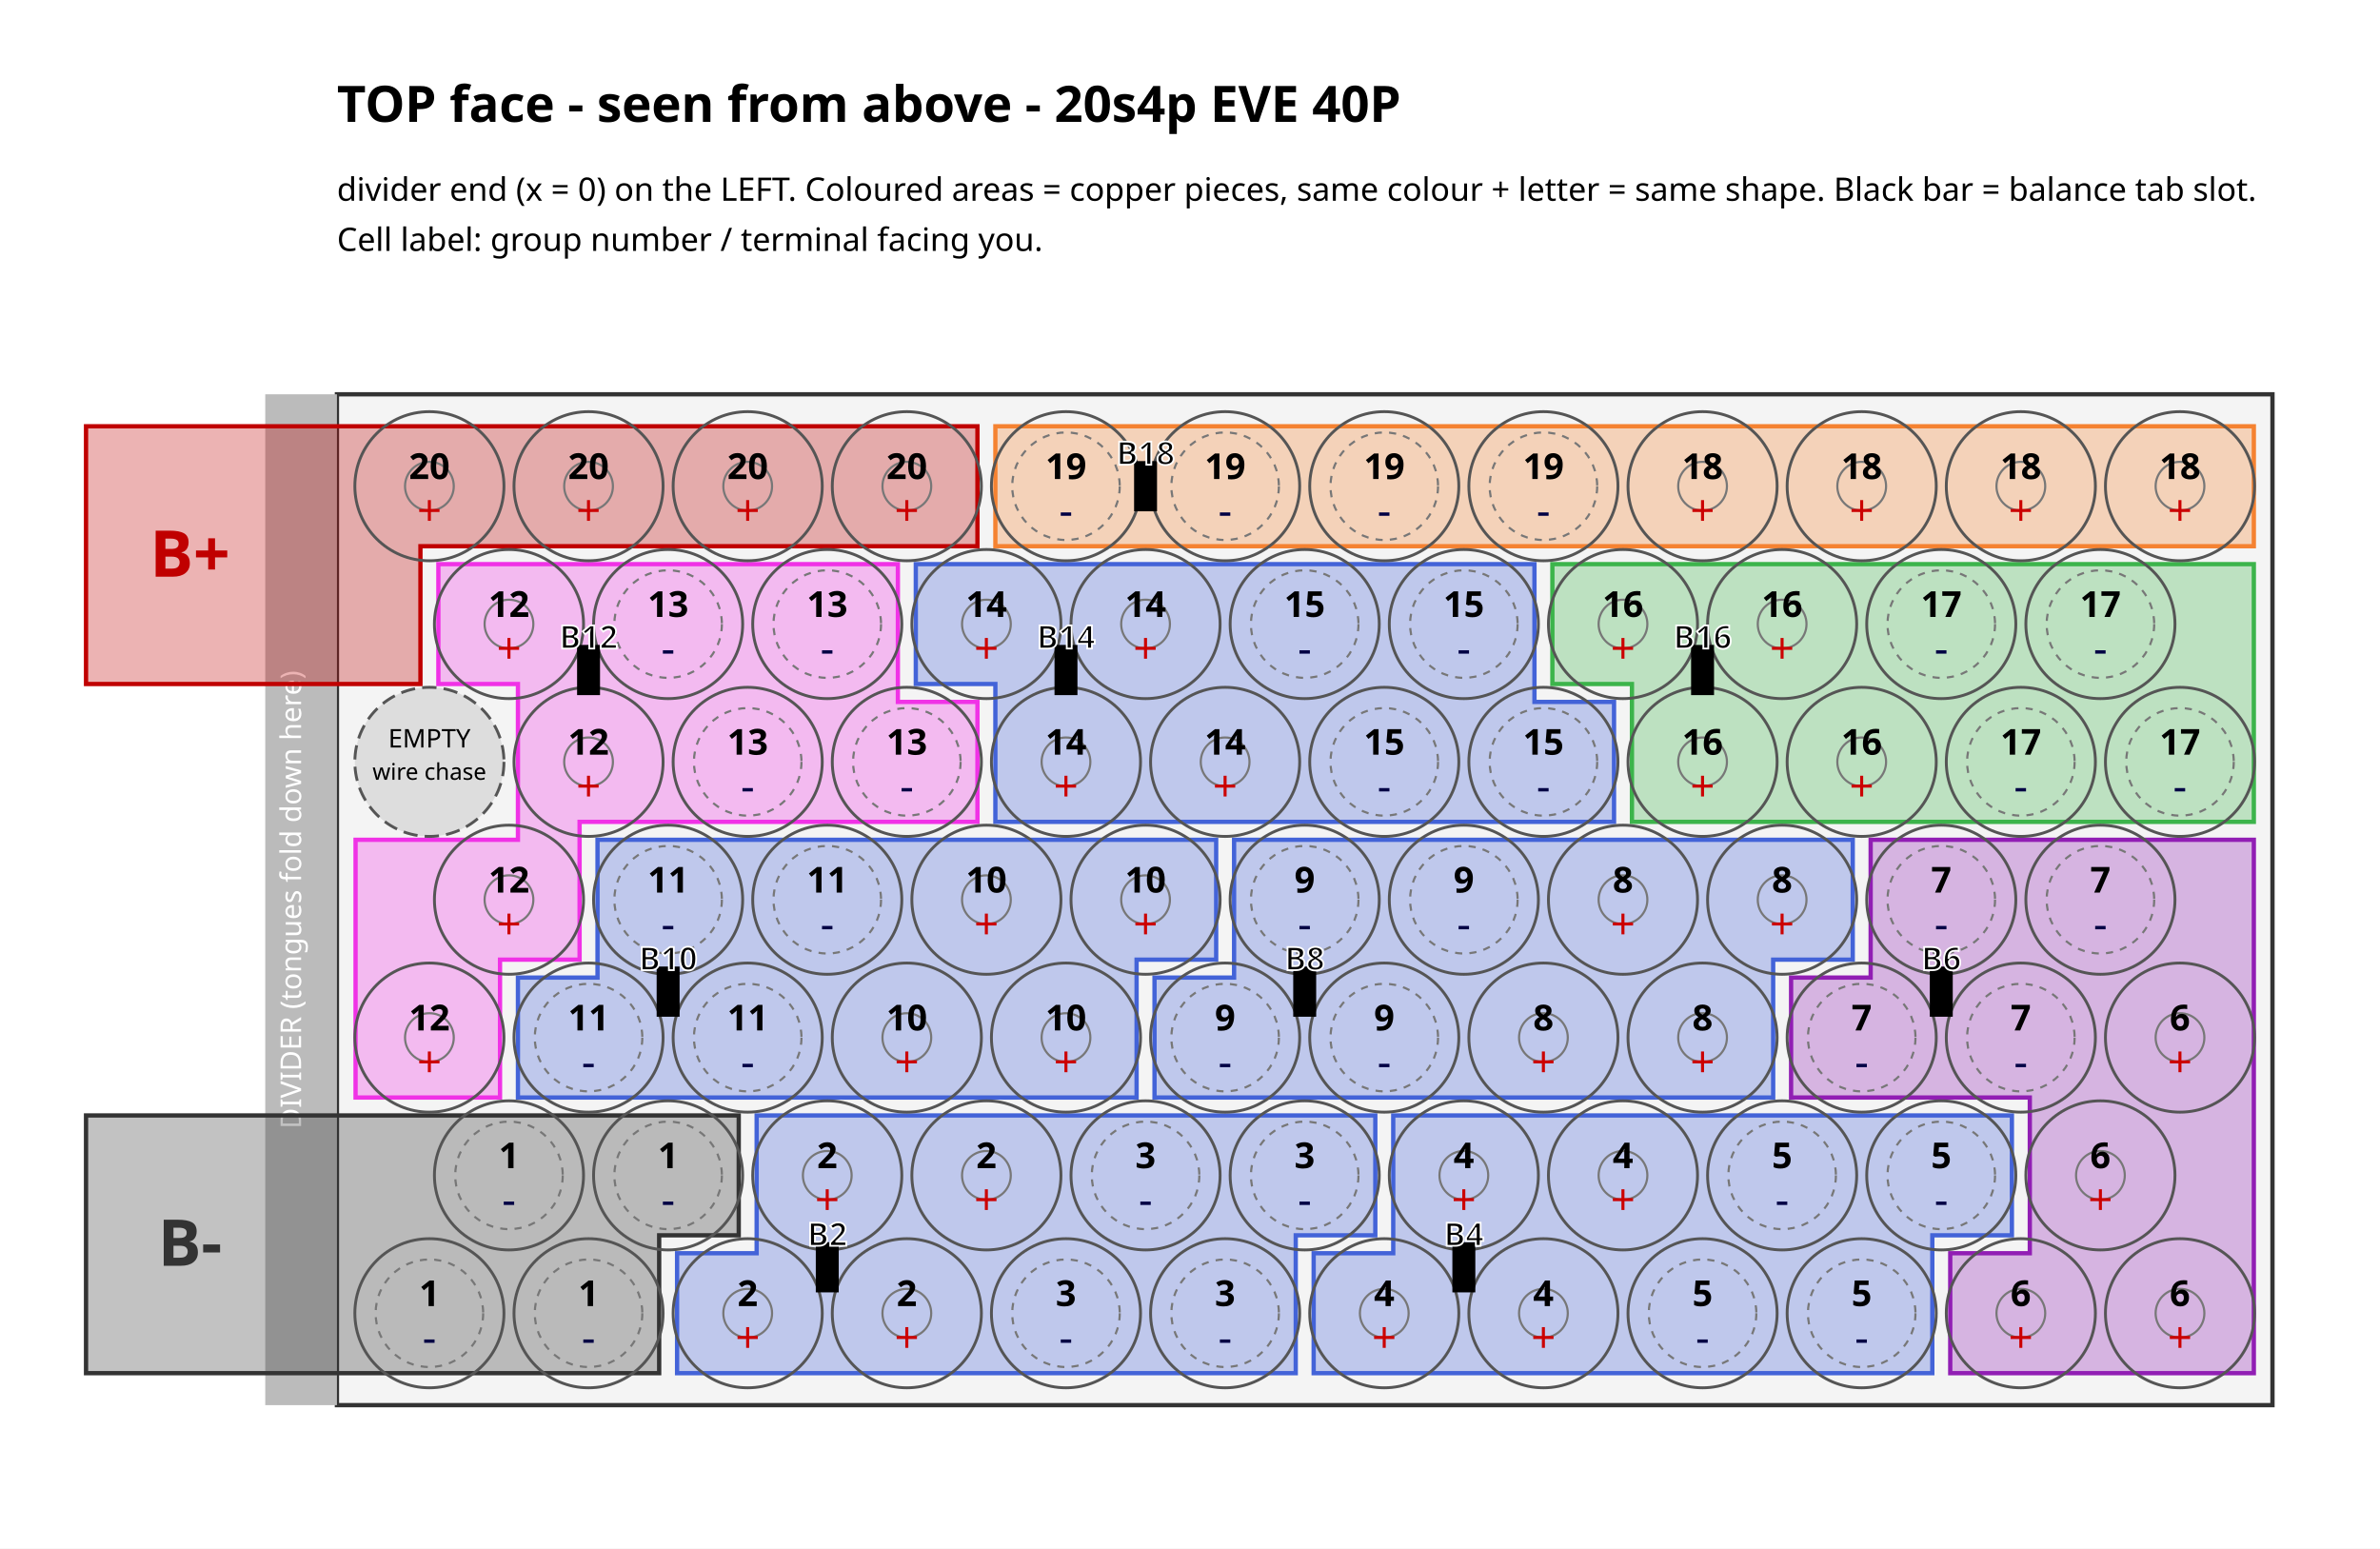
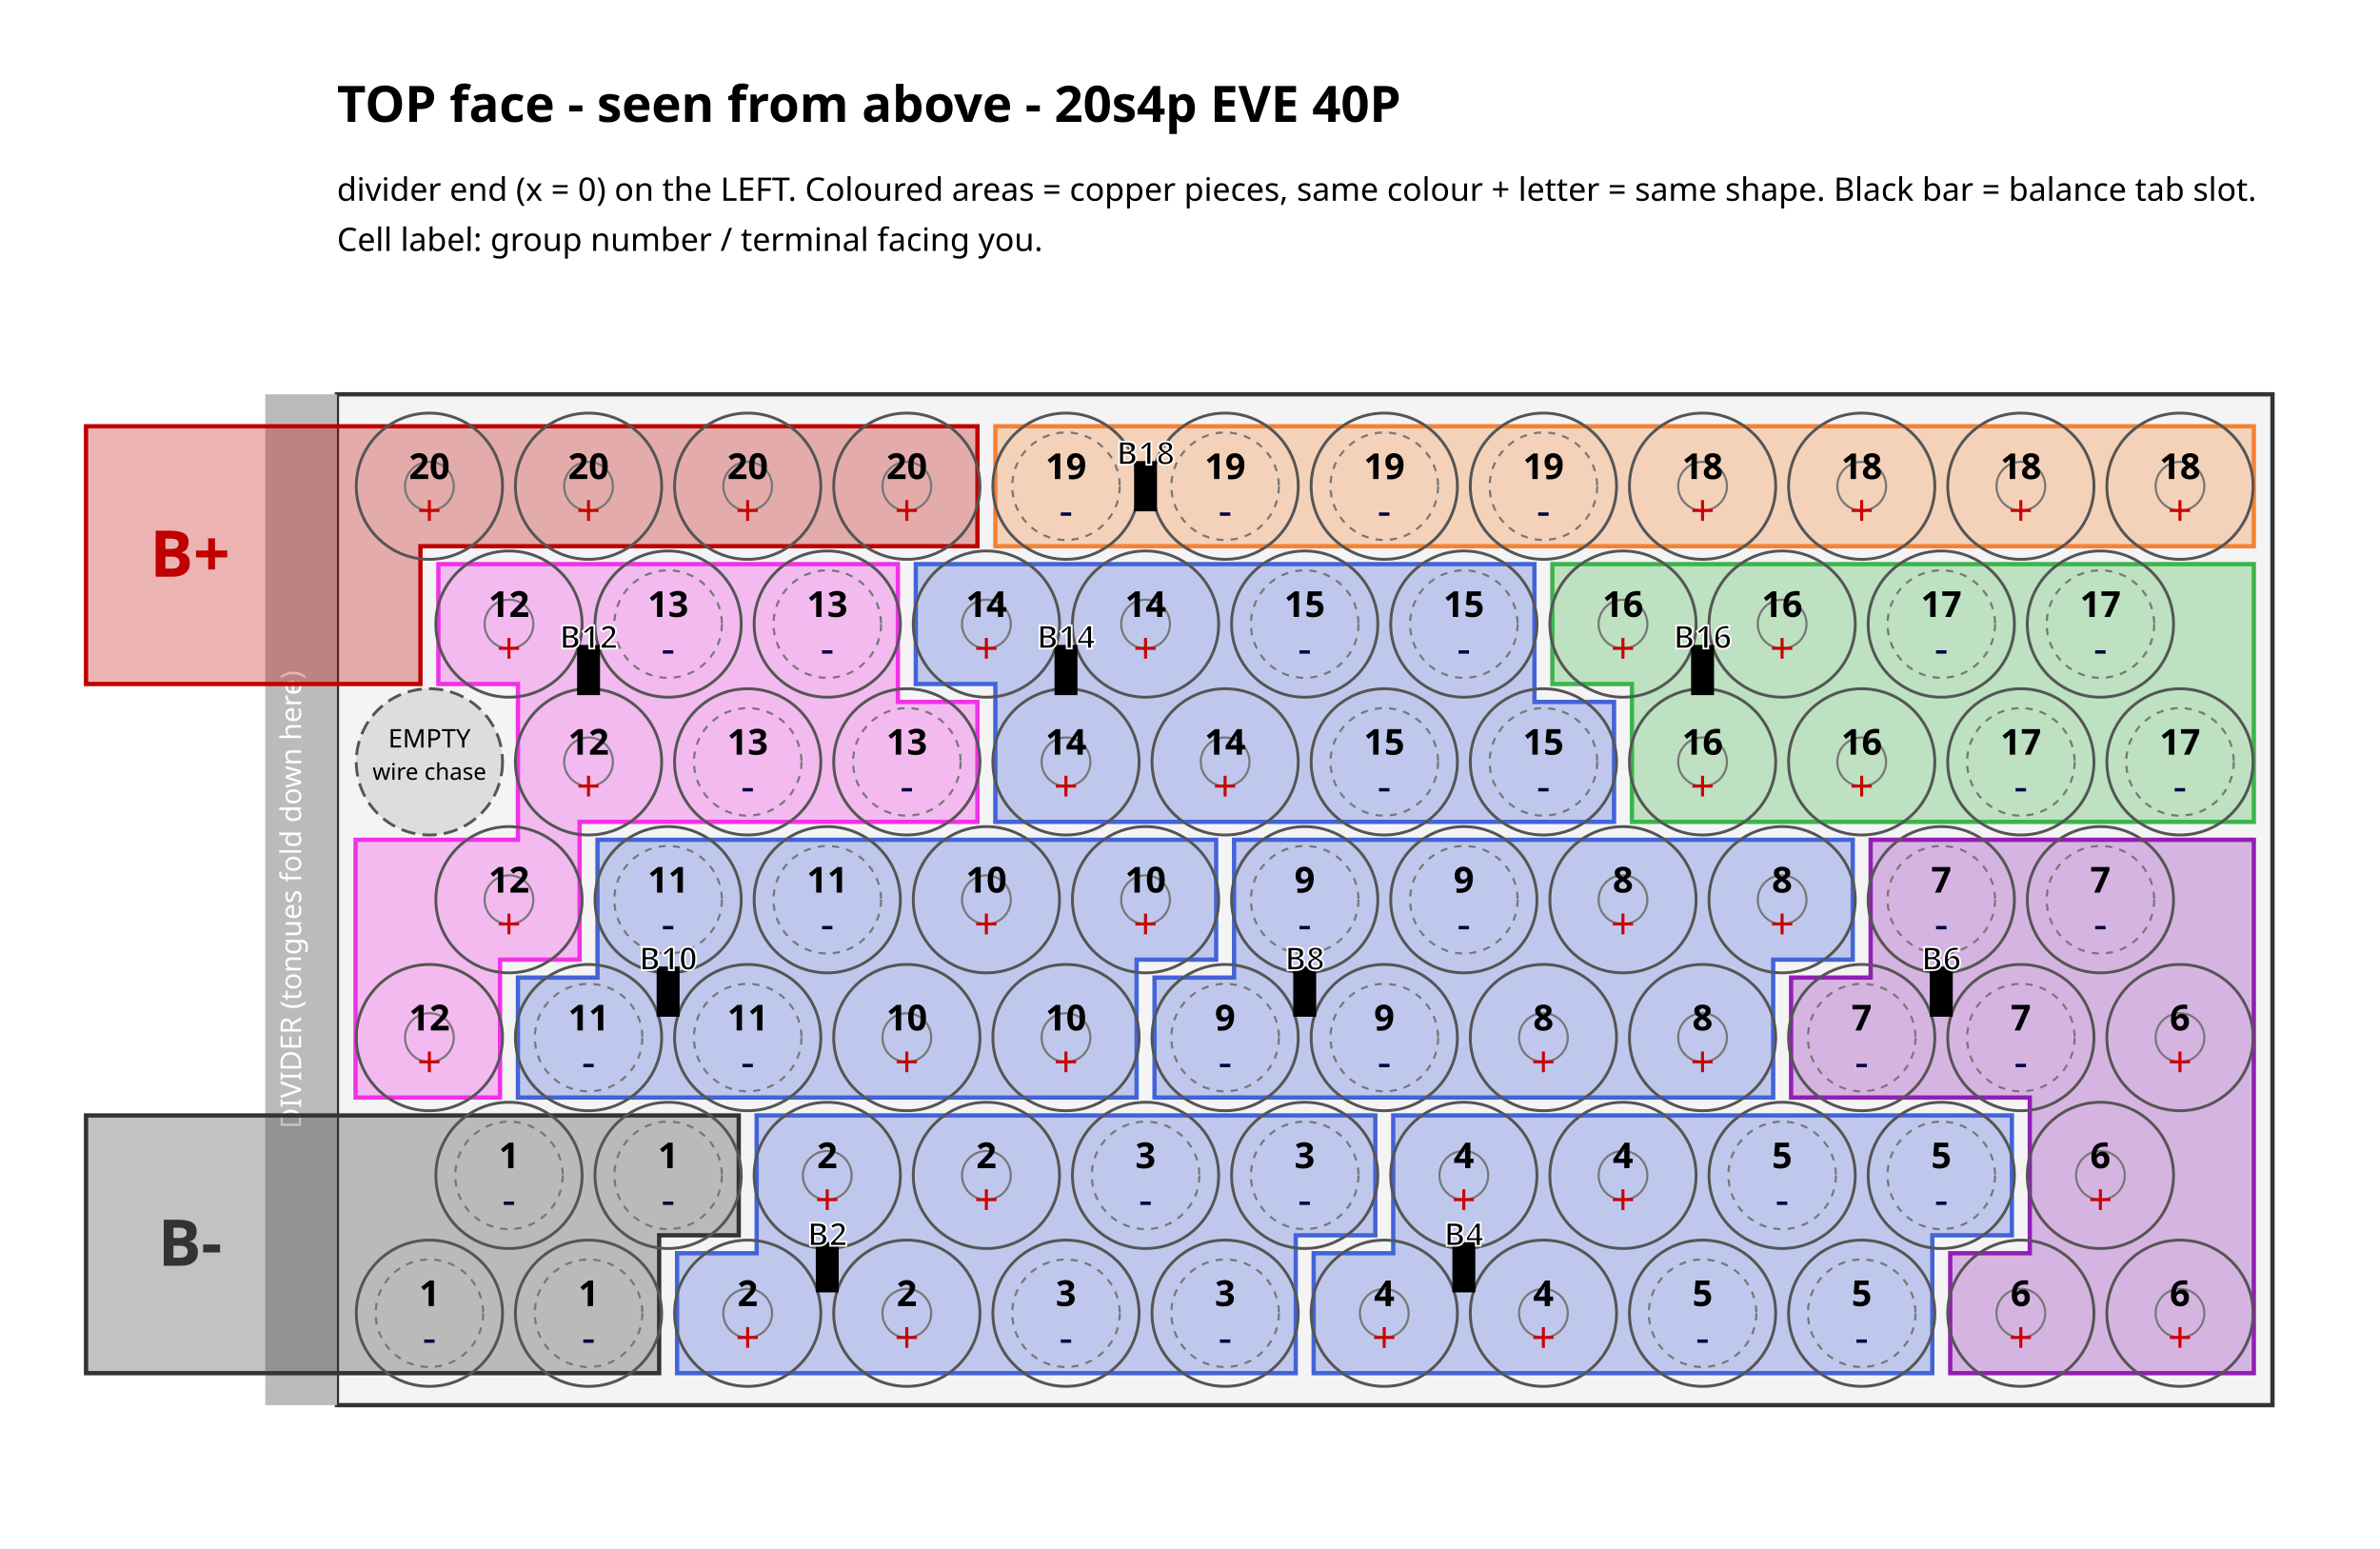
<svg xmlns="http://www.w3.org/2000/svg" width="1328.0" height="864.0" viewBox="-47.0 -55 332.0 216.0" font-family="sans-serif">
  <rect x="-47.0" y="-55" width="332.0" height="216.0" fill="white" />
  <text x="0" y="-38" font-size="7" font-weight="bold">TOP face - seen from above - 20s4p EVE 40P</text>
  <text x="0" y="-27" font-size="4.5">divider end (x = 0) on the LEFT. Coloured areas = copper pieces, same colour + letter = same shape. Black bar = balance tab slot.</text>
  <text x="0" y="-20" font-size="4.5">Cell label: group number / terminal facing you.</text>
  <rect x="0" y="0" width="270.0" height="141.0" fill="#f4f4f4" stroke="#333" stroke-width="0.6" />
  <rect x="-10" y="0" width="10" height="141.0" fill="#bbb" />
  <text x="-5" y="70.5" font-size="4" fill="white" text-anchor="middle" transform="rotate(-90 -5 70.5)">DIVIDER (tongues fold down here)</text>
  <path d="M3.10,136.54 L-35.00,136.54 L-35.00,100.59 L2.60,100.59 L3.10,100.59 L56.05,100.59 L56.05,117.31 L44.95,117.31 L44.95,136.54 L3.10,136.54 L3.10,136.54 Z" fill="#333333" fill-opacity="0.30" stroke="#333333" stroke-width="0.6" fill-rule="evenodd" />
  <path d="M58.55,119.81 L58.55,100.59 L144.85,100.59 L144.85,117.31 L133.75,117.31 L133.75,136.54 L47.45,136.54 L47.45,119.81 L58.55,119.81 Z" fill="#4363d8" fill-opacity="0.30" stroke="#4363d8" stroke-width="0.6" fill-rule="evenodd" />
  <path d="M147.35,119.81 L147.35,100.59 L233.65,100.59 L233.65,117.31 L222.55,117.31 L222.55,136.54 L136.25,136.54 L136.25,119.81 L147.35,119.81 Z" fill="#4363d8" fill-opacity="0.30" stroke="#4363d8" stroke-width="0.6" fill-rule="evenodd" />
  <path d="M236.15,119.81 L236.15,98.09 L202.85,98.09 L202.85,81.36 L213.95,81.36 L213.95,62.14 L267.40,62.14 L267.40,136.54 L225.05,136.54 L225.05,119.81 L236.15,119.81 Z" fill="#911eb4" fill-opacity="0.30" stroke="#911eb4" stroke-width="0.6" fill-rule="evenodd" />
  <path d="M125.15,81.36 L125.15,62.14 L211.45,62.14 L211.45,78.86 L200.35,78.86 L200.35,98.09 L114.05,98.09 L114.05,81.36 L125.15,81.36 Z" fill="#4363d8" fill-opacity="0.30" stroke="#4363d8" stroke-width="0.6" fill-rule="evenodd" />
  <path d="M36.35,81.36 L36.35,62.14 L122.65,62.14 L122.65,78.86 L111.55,78.86 L111.55,98.09 L25.25,98.09 L25.25,81.36 L36.35,81.36 Z" fill="#4363d8" fill-opacity="0.30" stroke="#4363d8" stroke-width="0.6" fill-rule="evenodd" />
  <path d="M2.60,62.14 L25.25,62.14 L25.25,40.41 L14.15,40.41 L14.15,23.69 L78.25,23.69 L78.25,42.91 L89.35,42.91 L89.35,59.64 L33.85,59.64 L33.85,78.86 L22.75,78.86 L22.75,98.09 L2.60,98.09 L2.60,62.14 Z" fill="#f032e6" fill-opacity="0.30" stroke="#f032e6" stroke-width="0.6" fill-rule="evenodd" />
  <path d="M178.15,42.91 L178.15,59.64 L91.85,59.64 L91.85,40.41 L80.75,40.41 L80.75,23.69 L167.05,23.69 L167.05,42.91 L178.15,42.91 Z" fill="#4363d8" fill-opacity="0.30" stroke="#4363d8" stroke-width="0.6" fill-rule="evenodd" />
  <path d="M267.40,59.64 L180.65,59.64 L180.65,40.41 L169.55,40.41 L169.55,23.69 L267.40,23.69 L267.40,59.64 Z" fill="#3cb44b" fill-opacity="0.30" stroke="#3cb44b" stroke-width="0.6" fill-rule="evenodd" />
  <path d="M267.40,4.46 L267.40,21.19 L91.85,21.19 L91.85,4.46 L267.40,4.46 Z" fill="#f58231" fill-opacity="0.30" stroke="#f58231" stroke-width="0.6" fill-rule="evenodd" />
  <path d="M3.10,4.46 L89.35,4.46 L89.35,21.19 L11.65,21.19 L11.65,40.41 L2.60,40.41 L2.60,40.41 L-35.00,40.41 L-35.00,4.46 L2.60,4.46 L3.10,4.46 Z" fill="#c00000" fill-opacity="0.30" stroke="#c00000" stroke-width="0.6" fill-rule="evenodd" />
-   <circle cx="12.90" cy="128.18" r="10.40" fill="none" stroke="#555" stroke-width="0.4" />
+   <circle cx="12.90" cy="128.18" r="10.20" fill="none" stroke="#555" stroke-width="0.4" />
  <circle cx="12.90" cy="128.18" r="7.5" fill="none" stroke="#777" stroke-width="0.3" stroke-dasharray="1,1" />
  <text x="12.90" y="127.18" font-size="5" text-anchor="middle" font-weight="bold">1</text>
  <text x="12.90" y="133.68" font-size="6" text-anchor="middle" fill="#004">-</text>
-   <circle cx="35.10" cy="128.18" r="10.40" fill="none" stroke="#555" stroke-width="0.4" />
+   <circle cx="35.10" cy="128.18" r="10.20" fill="none" stroke="#555" stroke-width="0.4" />
  <circle cx="35.10" cy="128.18" r="7.5" fill="none" stroke="#777" stroke-width="0.3" stroke-dasharray="1,1" />
  <text x="35.10" y="127.18" font-size="5" text-anchor="middle" font-weight="bold">1</text>
  <text x="35.10" y="133.68" font-size="6" text-anchor="middle" fill="#004">-</text>
-   <circle cx="57.30" cy="128.18" r="10.40" fill="none" stroke="#555" stroke-width="0.4" />
+   <circle cx="57.30" cy="128.18" r="10.20" fill="none" stroke="#555" stroke-width="0.4" />
  <circle cx="57.30" cy="128.18" r="3.4" fill="none" stroke="#777" stroke-width="0.3" stroke-dasharray="" />
  <text x="57.30" y="127.18" font-size="5" text-anchor="middle" font-weight="bold">2</text>
  <text x="57.30" y="133.68" font-size="6" text-anchor="middle" fill="#c00">+</text>
-   <circle cx="79.50" cy="128.18" r="10.40" fill="none" stroke="#555" stroke-width="0.4" />
+   <circle cx="79.50" cy="128.18" r="10.20" fill="none" stroke="#555" stroke-width="0.4" />
  <circle cx="79.50" cy="128.18" r="3.4" fill="none" stroke="#777" stroke-width="0.3" stroke-dasharray="" />
  <text x="79.50" y="127.18" font-size="5" text-anchor="middle" font-weight="bold">2</text>
  <text x="79.50" y="133.68" font-size="6" text-anchor="middle" fill="#c00">+</text>
-   <circle cx="101.70" cy="128.18" r="10.40" fill="none" stroke="#555" stroke-width="0.4" />
+   <circle cx="101.70" cy="128.18" r="10.20" fill="none" stroke="#555" stroke-width="0.4" />
  <circle cx="101.70" cy="128.18" r="7.5" fill="none" stroke="#777" stroke-width="0.3" stroke-dasharray="1,1" />
  <text x="101.70" y="127.18" font-size="5" text-anchor="middle" font-weight="bold">3</text>
  <text x="101.70" y="133.68" font-size="6" text-anchor="middle" fill="#004">-</text>
-   <circle cx="123.90" cy="128.18" r="10.40" fill="none" stroke="#555" stroke-width="0.4" />
+   <circle cx="123.90" cy="128.18" r="10.20" fill="none" stroke="#555" stroke-width="0.4" />
  <circle cx="123.90" cy="128.18" r="7.5" fill="none" stroke="#777" stroke-width="0.3" stroke-dasharray="1,1" />
  <text x="123.90" y="127.18" font-size="5" text-anchor="middle" font-weight="bold">3</text>
  <text x="123.90" y="133.68" font-size="6" text-anchor="middle" fill="#004">-</text>
-   <circle cx="146.10" cy="128.18" r="10.40" fill="none" stroke="#555" stroke-width="0.4" />
+   <circle cx="146.10" cy="128.18" r="10.20" fill="none" stroke="#555" stroke-width="0.4" />
  <circle cx="146.10" cy="128.18" r="3.4" fill="none" stroke="#777" stroke-width="0.3" stroke-dasharray="" />
  <text x="146.10" y="127.18" font-size="5" text-anchor="middle" font-weight="bold">4</text>
  <text x="146.10" y="133.68" font-size="6" text-anchor="middle" fill="#c00">+</text>
-   <circle cx="168.30" cy="128.18" r="10.40" fill="none" stroke="#555" stroke-width="0.4" />
+   <circle cx="168.30" cy="128.18" r="10.20" fill="none" stroke="#555" stroke-width="0.4" />
  <circle cx="168.30" cy="128.18" r="3.4" fill="none" stroke="#777" stroke-width="0.3" stroke-dasharray="" />
  <text x="168.30" y="127.18" font-size="5" text-anchor="middle" font-weight="bold">4</text>
  <text x="168.30" y="133.68" font-size="6" text-anchor="middle" fill="#c00">+</text>
-   <circle cx="190.50" cy="128.18" r="10.40" fill="none" stroke="#555" stroke-width="0.4" />
+   <circle cx="190.50" cy="128.18" r="10.20" fill="none" stroke="#555" stroke-width="0.4" />
  <circle cx="190.50" cy="128.18" r="7.5" fill="none" stroke="#777" stroke-width="0.3" stroke-dasharray="1,1" />
  <text x="190.50" y="127.18" font-size="5" text-anchor="middle" font-weight="bold">5</text>
  <text x="190.50" y="133.68" font-size="6" text-anchor="middle" fill="#004">-</text>
-   <circle cx="212.70" cy="128.18" r="10.40" fill="none" stroke="#555" stroke-width="0.4" />
+   <circle cx="212.70" cy="128.18" r="10.20" fill="none" stroke="#555" stroke-width="0.4" />
  <circle cx="212.70" cy="128.18" r="7.5" fill="none" stroke="#777" stroke-width="0.3" stroke-dasharray="1,1" />
  <text x="212.70" y="127.18" font-size="5" text-anchor="middle" font-weight="bold">5</text>
  <text x="212.70" y="133.68" font-size="6" text-anchor="middle" fill="#004">-</text>
-   <circle cx="234.90" cy="128.18" r="10.40" fill="none" stroke="#555" stroke-width="0.4" />
+   <circle cx="234.90" cy="128.18" r="10.20" fill="none" stroke="#555" stroke-width="0.4" />
  <circle cx="234.90" cy="128.18" r="3.4" fill="none" stroke="#777" stroke-width="0.3" stroke-dasharray="" />
  <text x="234.90" y="127.18" font-size="5" text-anchor="middle" font-weight="bold">6</text>
  <text x="234.90" y="133.68" font-size="6" text-anchor="middle" fill="#c00">+</text>
-   <circle cx="257.10" cy="128.18" r="10.40" fill="none" stroke="#555" stroke-width="0.4" />
+   <circle cx="257.10" cy="128.18" r="10.20" fill="none" stroke="#555" stroke-width="0.4" />
  <circle cx="257.10" cy="128.18" r="3.4" fill="none" stroke="#777" stroke-width="0.3" stroke-dasharray="" />
  <text x="257.10" y="127.18" font-size="5" text-anchor="middle" font-weight="bold">6</text>
  <text x="257.10" y="133.68" font-size="6" text-anchor="middle" fill="#c00">+</text>
-   <circle cx="24.00" cy="108.95" r="10.40" fill="none" stroke="#555" stroke-width="0.4" />
+   <circle cx="24.00" cy="108.95" r="10.20" fill="none" stroke="#555" stroke-width="0.4" />
  <circle cx="24.00" cy="108.95" r="7.5" fill="none" stroke="#777" stroke-width="0.3" stroke-dasharray="1,1" />
  <text x="24.00" y="107.95" font-size="5" text-anchor="middle" font-weight="bold">1</text>
  <text x="24.00" y="114.45" font-size="6" text-anchor="middle" fill="#004">-</text>
-   <circle cx="46.20" cy="108.95" r="10.40" fill="none" stroke="#555" stroke-width="0.4" />
+   <circle cx="46.20" cy="108.95" r="10.20" fill="none" stroke="#555" stroke-width="0.4" />
  <circle cx="46.20" cy="108.95" r="7.5" fill="none" stroke="#777" stroke-width="0.3" stroke-dasharray="1,1" />
  <text x="46.20" y="107.95" font-size="5" text-anchor="middle" font-weight="bold">1</text>
  <text x="46.20" y="114.45" font-size="6" text-anchor="middle" fill="#004">-</text>
-   <circle cx="68.40" cy="108.95" r="10.40" fill="none" stroke="#555" stroke-width="0.4" />
+   <circle cx="68.40" cy="108.95" r="10.20" fill="none" stroke="#555" stroke-width="0.4" />
  <circle cx="68.40" cy="108.95" r="3.4" fill="none" stroke="#777" stroke-width="0.3" stroke-dasharray="" />
  <text x="68.40" y="107.95" font-size="5" text-anchor="middle" font-weight="bold">2</text>
  <text x="68.40" y="114.45" font-size="6" text-anchor="middle" fill="#c00">+</text>
-   <circle cx="90.60" cy="108.95" r="10.40" fill="none" stroke="#555" stroke-width="0.4" />
+   <circle cx="90.60" cy="108.95" r="10.20" fill="none" stroke="#555" stroke-width="0.4" />
  <circle cx="90.60" cy="108.95" r="3.4" fill="none" stroke="#777" stroke-width="0.3" stroke-dasharray="" />
  <text x="90.60" y="107.95" font-size="5" text-anchor="middle" font-weight="bold">2</text>
  <text x="90.60" y="114.45" font-size="6" text-anchor="middle" fill="#c00">+</text>
-   <circle cx="112.80" cy="108.95" r="10.40" fill="none" stroke="#555" stroke-width="0.4" />
+   <circle cx="112.80" cy="108.95" r="10.20" fill="none" stroke="#555" stroke-width="0.4" />
  <circle cx="112.80" cy="108.95" r="7.5" fill="none" stroke="#777" stroke-width="0.3" stroke-dasharray="1,1" />
  <text x="112.80" y="107.95" font-size="5" text-anchor="middle" font-weight="bold">3</text>
  <text x="112.80" y="114.45" font-size="6" text-anchor="middle" fill="#004">-</text>
-   <circle cx="135.00" cy="108.95" r="10.40" fill="none" stroke="#555" stroke-width="0.4" />
+   <circle cx="135.00" cy="108.95" r="10.20" fill="none" stroke="#555" stroke-width="0.4" />
  <circle cx="135.00" cy="108.95" r="7.5" fill="none" stroke="#777" stroke-width="0.3" stroke-dasharray="1,1" />
  <text x="135.00" y="107.95" font-size="5" text-anchor="middle" font-weight="bold">3</text>
  <text x="135.00" y="114.45" font-size="6" text-anchor="middle" fill="#004">-</text>
-   <circle cx="157.20" cy="108.95" r="10.40" fill="none" stroke="#555" stroke-width="0.4" />
+   <circle cx="157.20" cy="108.95" r="10.20" fill="none" stroke="#555" stroke-width="0.4" />
  <circle cx="157.20" cy="108.95" r="3.4" fill="none" stroke="#777" stroke-width="0.3" stroke-dasharray="" />
  <text x="157.20" y="107.95" font-size="5" text-anchor="middle" font-weight="bold">4</text>
  <text x="157.20" y="114.45" font-size="6" text-anchor="middle" fill="#c00">+</text>
-   <circle cx="179.40" cy="108.95" r="10.40" fill="none" stroke="#555" stroke-width="0.4" />
+   <circle cx="179.40" cy="108.95" r="10.20" fill="none" stroke="#555" stroke-width="0.4" />
  <circle cx="179.40" cy="108.95" r="3.4" fill="none" stroke="#777" stroke-width="0.3" stroke-dasharray="" />
  <text x="179.40" y="107.95" font-size="5" text-anchor="middle" font-weight="bold">4</text>
  <text x="179.40" y="114.45" font-size="6" text-anchor="middle" fill="#c00">+</text>
-   <circle cx="201.60" cy="108.95" r="10.40" fill="none" stroke="#555" stroke-width="0.4" />
+   <circle cx="201.60" cy="108.95" r="10.20" fill="none" stroke="#555" stroke-width="0.4" />
  <circle cx="201.60" cy="108.95" r="7.5" fill="none" stroke="#777" stroke-width="0.3" stroke-dasharray="1,1" />
  <text x="201.60" y="107.95" font-size="5" text-anchor="middle" font-weight="bold">5</text>
  <text x="201.60" y="114.45" font-size="6" text-anchor="middle" fill="#004">-</text>
-   <circle cx="223.80" cy="108.95" r="10.40" fill="none" stroke="#555" stroke-width="0.4" />
+   <circle cx="223.80" cy="108.95" r="10.20" fill="none" stroke="#555" stroke-width="0.4" />
  <circle cx="223.80" cy="108.95" r="7.5" fill="none" stroke="#777" stroke-width="0.3" stroke-dasharray="1,1" />
  <text x="223.80" y="107.95" font-size="5" text-anchor="middle" font-weight="bold">5</text>
  <text x="223.80" y="114.45" font-size="6" text-anchor="middle" fill="#004">-</text>
-   <circle cx="246.00" cy="108.95" r="10.40" fill="none" stroke="#555" stroke-width="0.4" />
+   <circle cx="246.00" cy="108.95" r="10.20" fill="none" stroke="#555" stroke-width="0.4" />
  <circle cx="246.00" cy="108.95" r="3.4" fill="none" stroke="#777" stroke-width="0.3" stroke-dasharray="" />
  <text x="246.00" y="107.95" font-size="5" text-anchor="middle" font-weight="bold">6</text>
  <text x="246.00" y="114.45" font-size="6" text-anchor="middle" fill="#c00">+</text>
-   <circle cx="12.90" cy="89.73" r="10.40" fill="none" stroke="#555" stroke-width="0.4" />
+   <circle cx="12.90" cy="89.73" r="10.20" fill="none" stroke="#555" stroke-width="0.4" />
  <circle cx="12.90" cy="89.73" r="3.4" fill="none" stroke="#777" stroke-width="0.3" stroke-dasharray="" />
  <text x="12.90" y="88.73" font-size="5" text-anchor="middle" font-weight="bold">12</text>
  <text x="12.90" y="95.23" font-size="6" text-anchor="middle" fill="#c00">+</text>
-   <circle cx="35.10" cy="89.73" r="10.40" fill="none" stroke="#555" stroke-width="0.4" />
+   <circle cx="35.10" cy="89.73" r="10.20" fill="none" stroke="#555" stroke-width="0.4" />
  <circle cx="35.10" cy="89.73" r="7.5" fill="none" stroke="#777" stroke-width="0.3" stroke-dasharray="1,1" />
  <text x="35.10" y="88.73" font-size="5" text-anchor="middle" font-weight="bold">11</text>
  <text x="35.10" y="95.23" font-size="6" text-anchor="middle" fill="#004">-</text>
-   <circle cx="57.30" cy="89.73" r="10.40" fill="none" stroke="#555" stroke-width="0.4" />
+   <circle cx="57.30" cy="89.73" r="10.20" fill="none" stroke="#555" stroke-width="0.4" />
  <circle cx="57.30" cy="89.73" r="7.5" fill="none" stroke="#777" stroke-width="0.3" stroke-dasharray="1,1" />
  <text x="57.30" y="88.73" font-size="5" text-anchor="middle" font-weight="bold">11</text>
  <text x="57.30" y="95.23" font-size="6" text-anchor="middle" fill="#004">-</text>
-   <circle cx="79.50" cy="89.73" r="10.40" fill="none" stroke="#555" stroke-width="0.4" />
+   <circle cx="79.50" cy="89.73" r="10.20" fill="none" stroke="#555" stroke-width="0.4" />
  <circle cx="79.50" cy="89.73" r="3.4" fill="none" stroke="#777" stroke-width="0.3" stroke-dasharray="" />
  <text x="79.50" y="88.73" font-size="5" text-anchor="middle" font-weight="bold">10</text>
  <text x="79.50" y="95.23" font-size="6" text-anchor="middle" fill="#c00">+</text>
-   <circle cx="101.70" cy="89.73" r="10.40" fill="none" stroke="#555" stroke-width="0.4" />
+   <circle cx="101.70" cy="89.73" r="10.20" fill="none" stroke="#555" stroke-width="0.4" />
  <circle cx="101.70" cy="89.73" r="3.4" fill="none" stroke="#777" stroke-width="0.3" stroke-dasharray="" />
  <text x="101.70" y="88.73" font-size="5" text-anchor="middle" font-weight="bold">10</text>
  <text x="101.70" y="95.23" font-size="6" text-anchor="middle" fill="#c00">+</text>
-   <circle cx="123.90" cy="89.73" r="10.40" fill="none" stroke="#555" stroke-width="0.4" />
+   <circle cx="123.90" cy="89.73" r="10.20" fill="none" stroke="#555" stroke-width="0.4" />
  <circle cx="123.90" cy="89.73" r="7.5" fill="none" stroke="#777" stroke-width="0.3" stroke-dasharray="1,1" />
  <text x="123.90" y="88.73" font-size="5" text-anchor="middle" font-weight="bold">9</text>
  <text x="123.90" y="95.23" font-size="6" text-anchor="middle" fill="#004">-</text>
-   <circle cx="146.10" cy="89.73" r="10.40" fill="none" stroke="#555" stroke-width="0.4" />
+   <circle cx="146.10" cy="89.73" r="10.20" fill="none" stroke="#555" stroke-width="0.4" />
  <circle cx="146.10" cy="89.73" r="7.5" fill="none" stroke="#777" stroke-width="0.3" stroke-dasharray="1,1" />
  <text x="146.10" y="88.73" font-size="5" text-anchor="middle" font-weight="bold">9</text>
  <text x="146.10" y="95.23" font-size="6" text-anchor="middle" fill="#004">-</text>
-   <circle cx="168.30" cy="89.73" r="10.40" fill="none" stroke="#555" stroke-width="0.4" />
+   <circle cx="168.30" cy="89.73" r="10.20" fill="none" stroke="#555" stroke-width="0.4" />
  <circle cx="168.30" cy="89.73" r="3.4" fill="none" stroke="#777" stroke-width="0.3" stroke-dasharray="" />
  <text x="168.30" y="88.73" font-size="5" text-anchor="middle" font-weight="bold">8</text>
  <text x="168.30" y="95.23" font-size="6" text-anchor="middle" fill="#c00">+</text>
-   <circle cx="190.50" cy="89.73" r="10.40" fill="none" stroke="#555" stroke-width="0.4" />
+   <circle cx="190.50" cy="89.73" r="10.20" fill="none" stroke="#555" stroke-width="0.4" />
  <circle cx="190.50" cy="89.73" r="3.4" fill="none" stroke="#777" stroke-width="0.3" stroke-dasharray="" />
  <text x="190.50" y="88.73" font-size="5" text-anchor="middle" font-weight="bold">8</text>
  <text x="190.50" y="95.23" font-size="6" text-anchor="middle" fill="#c00">+</text>
-   <circle cx="212.70" cy="89.73" r="10.40" fill="none" stroke="#555" stroke-width="0.4" />
+   <circle cx="212.70" cy="89.73" r="10.20" fill="none" stroke="#555" stroke-width="0.4" />
  <circle cx="212.70" cy="89.73" r="7.5" fill="none" stroke="#777" stroke-width="0.3" stroke-dasharray="1,1" />
  <text x="212.70" y="88.73" font-size="5" text-anchor="middle" font-weight="bold">7</text>
  <text x="212.70" y="95.23" font-size="6" text-anchor="middle" fill="#004">-</text>
-   <circle cx="234.90" cy="89.73" r="10.40" fill="none" stroke="#555" stroke-width="0.4" />
+   <circle cx="234.90" cy="89.73" r="10.20" fill="none" stroke="#555" stroke-width="0.4" />
  <circle cx="234.90" cy="89.73" r="7.5" fill="none" stroke="#777" stroke-width="0.3" stroke-dasharray="1,1" />
  <text x="234.90" y="88.73" font-size="5" text-anchor="middle" font-weight="bold">7</text>
  <text x="234.90" y="95.23" font-size="6" text-anchor="middle" fill="#004">-</text>
-   <circle cx="257.10" cy="89.73" r="10.40" fill="none" stroke="#555" stroke-width="0.4" />
+   <circle cx="257.10" cy="89.73" r="10.20" fill="none" stroke="#555" stroke-width="0.4" />
  <circle cx="257.10" cy="89.73" r="3.4" fill="none" stroke="#777" stroke-width="0.3" stroke-dasharray="" />
  <text x="257.10" y="88.73" font-size="5" text-anchor="middle" font-weight="bold">6</text>
  <text x="257.10" y="95.23" font-size="6" text-anchor="middle" fill="#c00">+</text>
-   <circle cx="24.00" cy="70.50" r="10.40" fill="none" stroke="#555" stroke-width="0.4" />
+   <circle cx="24.00" cy="70.50" r="10.20" fill="none" stroke="#555" stroke-width="0.4" />
  <circle cx="24.00" cy="70.50" r="3.4" fill="none" stroke="#777" stroke-width="0.3" stroke-dasharray="" />
  <text x="24.00" y="69.50" font-size="5" text-anchor="middle" font-weight="bold">12</text>
  <text x="24.00" y="76.00" font-size="6" text-anchor="middle" fill="#c00">+</text>
-   <circle cx="46.20" cy="70.50" r="10.40" fill="none" stroke="#555" stroke-width="0.4" />
+   <circle cx="46.20" cy="70.50" r="10.20" fill="none" stroke="#555" stroke-width="0.4" />
  <circle cx="46.20" cy="70.50" r="7.5" fill="none" stroke="#777" stroke-width="0.3" stroke-dasharray="1,1" />
  <text x="46.20" y="69.50" font-size="5" text-anchor="middle" font-weight="bold">11</text>
  <text x="46.20" y="76.00" font-size="6" text-anchor="middle" fill="#004">-</text>
-   <circle cx="68.40" cy="70.50" r="10.40" fill="none" stroke="#555" stroke-width="0.4" />
+   <circle cx="68.40" cy="70.50" r="10.20" fill="none" stroke="#555" stroke-width="0.4" />
  <circle cx="68.40" cy="70.50" r="7.5" fill="none" stroke="#777" stroke-width="0.3" stroke-dasharray="1,1" />
  <text x="68.40" y="69.50" font-size="5" text-anchor="middle" font-weight="bold">11</text>
  <text x="68.40" y="76.00" font-size="6" text-anchor="middle" fill="#004">-</text>
-   <circle cx="90.60" cy="70.50" r="10.40" fill="none" stroke="#555" stroke-width="0.4" />
+   <circle cx="90.60" cy="70.50" r="10.20" fill="none" stroke="#555" stroke-width="0.4" />
  <circle cx="90.60" cy="70.50" r="3.4" fill="none" stroke="#777" stroke-width="0.3" stroke-dasharray="" />
  <text x="90.60" y="69.50" font-size="5" text-anchor="middle" font-weight="bold">10</text>
  <text x="90.60" y="76.00" font-size="6" text-anchor="middle" fill="#c00">+</text>
-   <circle cx="112.80" cy="70.50" r="10.40" fill="none" stroke="#555" stroke-width="0.4" />
+   <circle cx="112.80" cy="70.50" r="10.20" fill="none" stroke="#555" stroke-width="0.4" />
  <circle cx="112.80" cy="70.50" r="3.4" fill="none" stroke="#777" stroke-width="0.3" stroke-dasharray="" />
  <text x="112.80" y="69.50" font-size="5" text-anchor="middle" font-weight="bold">10</text>
  <text x="112.80" y="76.00" font-size="6" text-anchor="middle" fill="#c00">+</text>
-   <circle cx="135.00" cy="70.50" r="10.40" fill="none" stroke="#555" stroke-width="0.4" />
+   <circle cx="135.00" cy="70.50" r="10.20" fill="none" stroke="#555" stroke-width="0.4" />
  <circle cx="135.00" cy="70.50" r="7.5" fill="none" stroke="#777" stroke-width="0.3" stroke-dasharray="1,1" />
  <text x="135.00" y="69.50" font-size="5" text-anchor="middle" font-weight="bold">9</text>
  <text x="135.00" y="76.00" font-size="6" text-anchor="middle" fill="#004">-</text>
-   <circle cx="157.20" cy="70.50" r="10.40" fill="none" stroke="#555" stroke-width="0.4" />
+   <circle cx="157.20" cy="70.50" r="10.20" fill="none" stroke="#555" stroke-width="0.4" />
  <circle cx="157.20" cy="70.50" r="7.5" fill="none" stroke="#777" stroke-width="0.3" stroke-dasharray="1,1" />
  <text x="157.20" y="69.50" font-size="5" text-anchor="middle" font-weight="bold">9</text>
  <text x="157.20" y="76.00" font-size="6" text-anchor="middle" fill="#004">-</text>
-   <circle cx="179.40" cy="70.50" r="10.40" fill="none" stroke="#555" stroke-width="0.4" />
+   <circle cx="179.40" cy="70.50" r="10.20" fill="none" stroke="#555" stroke-width="0.4" />
  <circle cx="179.40" cy="70.50" r="3.4" fill="none" stroke="#777" stroke-width="0.3" stroke-dasharray="" />
  <text x="179.40" y="69.50" font-size="5" text-anchor="middle" font-weight="bold">8</text>
  <text x="179.40" y="76.00" font-size="6" text-anchor="middle" fill="#c00">+</text>
-   <circle cx="201.60" cy="70.50" r="10.40" fill="none" stroke="#555" stroke-width="0.4" />
+   <circle cx="201.60" cy="70.50" r="10.20" fill="none" stroke="#555" stroke-width="0.4" />
  <circle cx="201.60" cy="70.50" r="3.4" fill="none" stroke="#777" stroke-width="0.3" stroke-dasharray="" />
  <text x="201.60" y="69.50" font-size="5" text-anchor="middle" font-weight="bold">8</text>
  <text x="201.60" y="76.00" font-size="6" text-anchor="middle" fill="#c00">+</text>
-   <circle cx="223.80" cy="70.50" r="10.40" fill="none" stroke="#555" stroke-width="0.4" />
+   <circle cx="223.80" cy="70.50" r="10.20" fill="none" stroke="#555" stroke-width="0.4" />
  <circle cx="223.80" cy="70.50" r="7.5" fill="none" stroke="#777" stroke-width="0.3" stroke-dasharray="1,1" />
  <text x="223.80" y="69.50" font-size="5" text-anchor="middle" font-weight="bold">7</text>
  <text x="223.80" y="76.00" font-size="6" text-anchor="middle" fill="#004">-</text>
-   <circle cx="246.00" cy="70.50" r="10.40" fill="none" stroke="#555" stroke-width="0.4" />
+   <circle cx="246.00" cy="70.50" r="10.20" fill="none" stroke="#555" stroke-width="0.4" />
  <circle cx="246.00" cy="70.50" r="7.5" fill="none" stroke="#777" stroke-width="0.3" stroke-dasharray="1,1" />
  <text x="246.00" y="69.50" font-size="5" text-anchor="middle" font-weight="bold">7</text>
  <text x="246.00" y="76.00" font-size="6" text-anchor="middle" fill="#004">-</text>
-   <circle cx="35.10" cy="51.27" r="10.40" fill="none" stroke="#555" stroke-width="0.4" />
+   <circle cx="35.10" cy="51.27" r="10.20" fill="none" stroke="#555" stroke-width="0.4" />
  <circle cx="35.10" cy="51.27" r="3.4" fill="none" stroke="#777" stroke-width="0.3" stroke-dasharray="" />
  <text x="35.10" y="50.27" font-size="5" text-anchor="middle" font-weight="bold">12</text>
  <text x="35.10" y="56.77" font-size="6" text-anchor="middle" fill="#c00">+</text>
-   <circle cx="57.30" cy="51.27" r="10.40" fill="none" stroke="#555" stroke-width="0.4" />
+   <circle cx="57.30" cy="51.27" r="10.20" fill="none" stroke="#555" stroke-width="0.4" />
  <circle cx="57.30" cy="51.27" r="7.5" fill="none" stroke="#777" stroke-width="0.3" stroke-dasharray="1,1" />
  <text x="57.30" y="50.27" font-size="5" text-anchor="middle" font-weight="bold">13</text>
  <text x="57.30" y="56.77" font-size="6" text-anchor="middle" fill="#004">-</text>
-   <circle cx="79.50" cy="51.27" r="10.40" fill="none" stroke="#555" stroke-width="0.4" />
+   <circle cx="79.50" cy="51.27" r="10.20" fill="none" stroke="#555" stroke-width="0.4" />
  <circle cx="79.50" cy="51.27" r="7.5" fill="none" stroke="#777" stroke-width="0.3" stroke-dasharray="1,1" />
  <text x="79.50" y="50.27" font-size="5" text-anchor="middle" font-weight="bold">13</text>
  <text x="79.50" y="56.77" font-size="6" text-anchor="middle" fill="#004">-</text>
-   <circle cx="101.70" cy="51.27" r="10.40" fill="none" stroke="#555" stroke-width="0.4" />
+   <circle cx="101.70" cy="51.27" r="10.20" fill="none" stroke="#555" stroke-width="0.4" />
  <circle cx="101.70" cy="51.27" r="3.4" fill="none" stroke="#777" stroke-width="0.3" stroke-dasharray="" />
  <text x="101.70" y="50.27" font-size="5" text-anchor="middle" font-weight="bold">14</text>
  <text x="101.70" y="56.77" font-size="6" text-anchor="middle" fill="#c00">+</text>
-   <circle cx="123.90" cy="51.27" r="10.40" fill="none" stroke="#555" stroke-width="0.4" />
+   <circle cx="123.90" cy="51.27" r="10.20" fill="none" stroke="#555" stroke-width="0.4" />
  <circle cx="123.90" cy="51.27" r="3.4" fill="none" stroke="#777" stroke-width="0.3" stroke-dasharray="" />
  <text x="123.90" y="50.27" font-size="5" text-anchor="middle" font-weight="bold">14</text>
  <text x="123.90" y="56.77" font-size="6" text-anchor="middle" fill="#c00">+</text>
-   <circle cx="146.10" cy="51.27" r="10.40" fill="none" stroke="#555" stroke-width="0.4" />
+   <circle cx="146.10" cy="51.27" r="10.20" fill="none" stroke="#555" stroke-width="0.4" />
  <circle cx="146.10" cy="51.27" r="7.5" fill="none" stroke="#777" stroke-width="0.3" stroke-dasharray="1,1" />
  <text x="146.10" y="50.27" font-size="5" text-anchor="middle" font-weight="bold">15</text>
  <text x="146.10" y="56.77" font-size="6" text-anchor="middle" fill="#004">-</text>
-   <circle cx="168.30" cy="51.27" r="10.40" fill="none" stroke="#555" stroke-width="0.4" />
+   <circle cx="168.30" cy="51.27" r="10.20" fill="none" stroke="#555" stroke-width="0.4" />
  <circle cx="168.30" cy="51.27" r="7.5" fill="none" stroke="#777" stroke-width="0.3" stroke-dasharray="1,1" />
  <text x="168.30" y="50.27" font-size="5" text-anchor="middle" font-weight="bold">15</text>
  <text x="168.30" y="56.77" font-size="6" text-anchor="middle" fill="#004">-</text>
-   <circle cx="190.50" cy="51.27" r="10.40" fill="none" stroke="#555" stroke-width="0.4" />
+   <circle cx="190.50" cy="51.27" r="10.20" fill="none" stroke="#555" stroke-width="0.4" />
  <circle cx="190.50" cy="51.27" r="3.4" fill="none" stroke="#777" stroke-width="0.3" stroke-dasharray="" />
  <text x="190.50" y="50.27" font-size="5" text-anchor="middle" font-weight="bold">16</text>
  <text x="190.50" y="56.77" font-size="6" text-anchor="middle" fill="#c00">+</text>
-   <circle cx="212.70" cy="51.27" r="10.40" fill="none" stroke="#555" stroke-width="0.4" />
+   <circle cx="212.70" cy="51.27" r="10.20" fill="none" stroke="#555" stroke-width="0.4" />
  <circle cx="212.70" cy="51.27" r="3.4" fill="none" stroke="#777" stroke-width="0.3" stroke-dasharray="" />
  <text x="212.70" y="50.27" font-size="5" text-anchor="middle" font-weight="bold">16</text>
  <text x="212.70" y="56.77" font-size="6" text-anchor="middle" fill="#c00">+</text>
-   <circle cx="234.90" cy="51.27" r="10.40" fill="none" stroke="#555" stroke-width="0.4" />
+   <circle cx="234.90" cy="51.27" r="10.20" fill="none" stroke="#555" stroke-width="0.4" />
  <circle cx="234.90" cy="51.27" r="7.5" fill="none" stroke="#777" stroke-width="0.3" stroke-dasharray="1,1" />
  <text x="234.90" y="50.27" font-size="5" text-anchor="middle" font-weight="bold">17</text>
  <text x="234.90" y="56.77" font-size="6" text-anchor="middle" fill="#004">-</text>
-   <circle cx="257.10" cy="51.27" r="10.40" fill="none" stroke="#555" stroke-width="0.4" />
+   <circle cx="257.10" cy="51.27" r="10.20" fill="none" stroke="#555" stroke-width="0.4" />
  <circle cx="257.10" cy="51.27" r="7.5" fill="none" stroke="#777" stroke-width="0.3" stroke-dasharray="1,1" />
  <text x="257.10" y="50.27" font-size="5" text-anchor="middle" font-weight="bold">17</text>
  <text x="257.10" y="56.77" font-size="6" text-anchor="middle" fill="#004">-</text>
-   <circle cx="24.00" cy="32.05" r="10.40" fill="none" stroke="#555" stroke-width="0.4" />
+   <circle cx="24.00" cy="32.05" r="10.20" fill="none" stroke="#555" stroke-width="0.4" />
  <circle cx="24.00" cy="32.05" r="3.4" fill="none" stroke="#777" stroke-width="0.3" stroke-dasharray="" />
  <text x="24.00" y="31.05" font-size="5" text-anchor="middle" font-weight="bold">12</text>
  <text x="24.00" y="37.55" font-size="6" text-anchor="middle" fill="#c00">+</text>
-   <circle cx="46.20" cy="32.05" r="10.40" fill="none" stroke="#555" stroke-width="0.4" />
+   <circle cx="46.20" cy="32.05" r="10.20" fill="none" stroke="#555" stroke-width="0.4" />
  <circle cx="46.20" cy="32.05" r="7.5" fill="none" stroke="#777" stroke-width="0.3" stroke-dasharray="1,1" />
  <text x="46.20" y="31.05" font-size="5" text-anchor="middle" font-weight="bold">13</text>
  <text x="46.20" y="37.55" font-size="6" text-anchor="middle" fill="#004">-</text>
-   <circle cx="68.40" cy="32.05" r="10.40" fill="none" stroke="#555" stroke-width="0.4" />
+   <circle cx="68.40" cy="32.05" r="10.20" fill="none" stroke="#555" stroke-width="0.4" />
  <circle cx="68.40" cy="32.05" r="7.5" fill="none" stroke="#777" stroke-width="0.3" stroke-dasharray="1,1" />
  <text x="68.40" y="31.05" font-size="5" text-anchor="middle" font-weight="bold">13</text>
  <text x="68.40" y="37.55" font-size="6" text-anchor="middle" fill="#004">-</text>
-   <circle cx="90.60" cy="32.05" r="10.40" fill="none" stroke="#555" stroke-width="0.4" />
+   <circle cx="90.60" cy="32.05" r="10.20" fill="none" stroke="#555" stroke-width="0.4" />
  <circle cx="90.60" cy="32.05" r="3.4" fill="none" stroke="#777" stroke-width="0.3" stroke-dasharray="" />
  <text x="90.60" y="31.05" font-size="5" text-anchor="middle" font-weight="bold">14</text>
  <text x="90.60" y="37.55" font-size="6" text-anchor="middle" fill="#c00">+</text>
-   <circle cx="112.80" cy="32.05" r="10.40" fill="none" stroke="#555" stroke-width="0.4" />
+   <circle cx="112.80" cy="32.05" r="10.20" fill="none" stroke="#555" stroke-width="0.4" />
  <circle cx="112.80" cy="32.05" r="3.4" fill="none" stroke="#777" stroke-width="0.3" stroke-dasharray="" />
  <text x="112.80" y="31.05" font-size="5" text-anchor="middle" font-weight="bold">14</text>
  <text x="112.80" y="37.55" font-size="6" text-anchor="middle" fill="#c00">+</text>
-   <circle cx="135.00" cy="32.05" r="10.40" fill="none" stroke="#555" stroke-width="0.4" />
+   <circle cx="135.00" cy="32.05" r="10.20" fill="none" stroke="#555" stroke-width="0.4" />
  <circle cx="135.00" cy="32.05" r="7.5" fill="none" stroke="#777" stroke-width="0.3" stroke-dasharray="1,1" />
  <text x="135.00" y="31.05" font-size="5" text-anchor="middle" font-weight="bold">15</text>
  <text x="135.00" y="37.55" font-size="6" text-anchor="middle" fill="#004">-</text>
-   <circle cx="157.20" cy="32.05" r="10.40" fill="none" stroke="#555" stroke-width="0.4" />
+   <circle cx="157.20" cy="32.05" r="10.20" fill="none" stroke="#555" stroke-width="0.4" />
  <circle cx="157.20" cy="32.05" r="7.5" fill="none" stroke="#777" stroke-width="0.3" stroke-dasharray="1,1" />
  <text x="157.20" y="31.05" font-size="5" text-anchor="middle" font-weight="bold">15</text>
  <text x="157.20" y="37.55" font-size="6" text-anchor="middle" fill="#004">-</text>
-   <circle cx="179.40" cy="32.05" r="10.40" fill="none" stroke="#555" stroke-width="0.4" />
+   <circle cx="179.40" cy="32.05" r="10.20" fill="none" stroke="#555" stroke-width="0.4" />
  <circle cx="179.40" cy="32.05" r="3.4" fill="none" stroke="#777" stroke-width="0.3" stroke-dasharray="" />
  <text x="179.40" y="31.05" font-size="5" text-anchor="middle" font-weight="bold">16</text>
  <text x="179.40" y="37.55" font-size="6" text-anchor="middle" fill="#c00">+</text>
-   <circle cx="201.60" cy="32.05" r="10.40" fill="none" stroke="#555" stroke-width="0.4" />
+   <circle cx="201.60" cy="32.05" r="10.20" fill="none" stroke="#555" stroke-width="0.4" />
  <circle cx="201.60" cy="32.05" r="3.4" fill="none" stroke="#777" stroke-width="0.3" stroke-dasharray="" />
  <text x="201.60" y="31.05" font-size="5" text-anchor="middle" font-weight="bold">16</text>
  <text x="201.60" y="37.55" font-size="6" text-anchor="middle" fill="#c00">+</text>
-   <circle cx="223.80" cy="32.05" r="10.40" fill="none" stroke="#555" stroke-width="0.4" />
+   <circle cx="223.80" cy="32.05" r="10.20" fill="none" stroke="#555" stroke-width="0.4" />
  <circle cx="223.80" cy="32.05" r="7.5" fill="none" stroke="#777" stroke-width="0.3" stroke-dasharray="1,1" />
  <text x="223.80" y="31.05" font-size="5" text-anchor="middle" font-weight="bold">17</text>
  <text x="223.80" y="37.55" font-size="6" text-anchor="middle" fill="#004">-</text>
-   <circle cx="246.00" cy="32.05" r="10.40" fill="none" stroke="#555" stroke-width="0.4" />
+   <circle cx="246.00" cy="32.05" r="10.20" fill="none" stroke="#555" stroke-width="0.4" />
  <circle cx="246.00" cy="32.05" r="7.5" fill="none" stroke="#777" stroke-width="0.3" stroke-dasharray="1,1" />
  <text x="246.00" y="31.05" font-size="5" text-anchor="middle" font-weight="bold">17</text>
  <text x="246.00" y="37.55" font-size="6" text-anchor="middle" fill="#004">-</text>
-   <circle cx="12.90" cy="12.82" r="10.40" fill="none" stroke="#555" stroke-width="0.4" />
+   <circle cx="12.90" cy="12.82" r="10.20" fill="none" stroke="#555" stroke-width="0.4" />
  <circle cx="12.90" cy="12.82" r="3.4" fill="none" stroke="#777" stroke-width="0.3" stroke-dasharray="" />
  <text x="12.90" y="11.82" font-size="5" text-anchor="middle" font-weight="bold">20</text>
  <text x="12.90" y="18.32" font-size="6" text-anchor="middle" fill="#c00">+</text>
-   <circle cx="35.10" cy="12.82" r="10.40" fill="none" stroke="#555" stroke-width="0.4" />
+   <circle cx="35.10" cy="12.82" r="10.20" fill="none" stroke="#555" stroke-width="0.4" />
  <circle cx="35.10" cy="12.82" r="3.4" fill="none" stroke="#777" stroke-width="0.3" stroke-dasharray="" />
  <text x="35.10" y="11.82" font-size="5" text-anchor="middle" font-weight="bold">20</text>
  <text x="35.10" y="18.32" font-size="6" text-anchor="middle" fill="#c00">+</text>
-   <circle cx="57.30" cy="12.82" r="10.40" fill="none" stroke="#555" stroke-width="0.4" />
+   <circle cx="57.30" cy="12.82" r="10.20" fill="none" stroke="#555" stroke-width="0.4" />
  <circle cx="57.30" cy="12.82" r="3.4" fill="none" stroke="#777" stroke-width="0.3" stroke-dasharray="" />
  <text x="57.30" y="11.82" font-size="5" text-anchor="middle" font-weight="bold">20</text>
  <text x="57.30" y="18.32" font-size="6" text-anchor="middle" fill="#c00">+</text>
-   <circle cx="79.50" cy="12.82" r="10.40" fill="none" stroke="#555" stroke-width="0.4" />
+   <circle cx="79.50" cy="12.82" r="10.20" fill="none" stroke="#555" stroke-width="0.4" />
  <circle cx="79.50" cy="12.82" r="3.4" fill="none" stroke="#777" stroke-width="0.3" stroke-dasharray="" />
  <text x="79.50" y="11.82" font-size="5" text-anchor="middle" font-weight="bold">20</text>
  <text x="79.50" y="18.32" font-size="6" text-anchor="middle" fill="#c00">+</text>
-   <circle cx="101.70" cy="12.82" r="10.40" fill="none" stroke="#555" stroke-width="0.4" />
+   <circle cx="101.70" cy="12.82" r="10.20" fill="none" stroke="#555" stroke-width="0.4" />
  <circle cx="101.70" cy="12.82" r="7.5" fill="none" stroke="#777" stroke-width="0.3" stroke-dasharray="1,1" />
  <text x="101.70" y="11.82" font-size="5" text-anchor="middle" font-weight="bold">19</text>
  <text x="101.70" y="18.32" font-size="6" text-anchor="middle" fill="#004">-</text>
-   <circle cx="123.90" cy="12.82" r="10.40" fill="none" stroke="#555" stroke-width="0.4" />
+   <circle cx="123.90" cy="12.82" r="10.20" fill="none" stroke="#555" stroke-width="0.4" />
  <circle cx="123.90" cy="12.82" r="7.5" fill="none" stroke="#777" stroke-width="0.3" stroke-dasharray="1,1" />
  <text x="123.90" y="11.82" font-size="5" text-anchor="middle" font-weight="bold">19</text>
  <text x="123.90" y="18.32" font-size="6" text-anchor="middle" fill="#004">-</text>
-   <circle cx="146.10" cy="12.82" r="10.40" fill="none" stroke="#555" stroke-width="0.4" />
+   <circle cx="146.10" cy="12.82" r="10.20" fill="none" stroke="#555" stroke-width="0.4" />
  <circle cx="146.10" cy="12.82" r="7.5" fill="none" stroke="#777" stroke-width="0.3" stroke-dasharray="1,1" />
  <text x="146.10" y="11.82" font-size="5" text-anchor="middle" font-weight="bold">19</text>
  <text x="146.10" y="18.32" font-size="6" text-anchor="middle" fill="#004">-</text>
-   <circle cx="168.30" cy="12.82" r="10.40" fill="none" stroke="#555" stroke-width="0.4" />
+   <circle cx="168.30" cy="12.82" r="10.20" fill="none" stroke="#555" stroke-width="0.4" />
  <circle cx="168.30" cy="12.82" r="7.5" fill="none" stroke="#777" stroke-width="0.3" stroke-dasharray="1,1" />
  <text x="168.30" y="11.82" font-size="5" text-anchor="middle" font-weight="bold">19</text>
  <text x="168.30" y="18.32" font-size="6" text-anchor="middle" fill="#004">-</text>
-   <circle cx="190.50" cy="12.82" r="10.40" fill="none" stroke="#555" stroke-width="0.4" />
+   <circle cx="190.50" cy="12.82" r="10.20" fill="none" stroke="#555" stroke-width="0.4" />
  <circle cx="190.50" cy="12.82" r="3.4" fill="none" stroke="#777" stroke-width="0.3" stroke-dasharray="" />
  <text x="190.50" y="11.82" font-size="5" text-anchor="middle" font-weight="bold">18</text>
  <text x="190.50" y="18.32" font-size="6" text-anchor="middle" fill="#c00">+</text>
-   <circle cx="212.70" cy="12.82" r="10.40" fill="none" stroke="#555" stroke-width="0.4" />
+   <circle cx="212.70" cy="12.82" r="10.20" fill="none" stroke="#555" stroke-width="0.4" />
  <circle cx="212.70" cy="12.82" r="3.4" fill="none" stroke="#777" stroke-width="0.3" stroke-dasharray="" />
  <text x="212.70" y="11.82" font-size="5" text-anchor="middle" font-weight="bold">18</text>
  <text x="212.70" y="18.32" font-size="6" text-anchor="middle" fill="#c00">+</text>
-   <circle cx="234.90" cy="12.82" r="10.40" fill="none" stroke="#555" stroke-width="0.4" />
+   <circle cx="234.90" cy="12.82" r="10.20" fill="none" stroke="#555" stroke-width="0.4" />
  <circle cx="234.90" cy="12.82" r="3.4" fill="none" stroke="#777" stroke-width="0.3" stroke-dasharray="" />
  <text x="234.90" y="11.82" font-size="5" text-anchor="middle" font-weight="bold">18</text>
  <text x="234.90" y="18.32" font-size="6" text-anchor="middle" fill="#c00">+</text>
-   <circle cx="257.10" cy="12.82" r="10.40" fill="none" stroke="#555" stroke-width="0.4" />
+   <circle cx="257.10" cy="12.82" r="10.20" fill="none" stroke="#555" stroke-width="0.4" />
  <circle cx="257.10" cy="12.82" r="3.4" fill="none" stroke="#777" stroke-width="0.3" stroke-dasharray="" />
  <text x="257.10" y="11.82" font-size="5" text-anchor="middle" font-weight="bold">18</text>
  <text x="257.10" y="18.32" font-size="6" text-anchor="middle" fill="#c00">+</text>
-   <circle cx="12.90" cy="51.27" r="10.40" fill="#ddd" stroke="#555" stroke-width="0.4" stroke-dasharray="2,1" />
+   <circle cx="12.90" cy="51.27" r="10.20" fill="#ddd" stroke="#555" stroke-width="0.4" stroke-dasharray="2,1" />
  <text x="12.90" y="49.27" font-size="3.6" text-anchor="middle">EMPTY</text>
  <text x="12.90" y="53.77" font-size="3.2" text-anchor="middle">wire chase</text>
  <text x="-20.50" y="121.56" font-size="9" text-anchor="middle" font-weight="bold" fill="#333333">B-</text>
  <path d="M70.00,118.27 L66.80,118.27 L66.80,125.27 L70.00,125.27 L70.00,118.27 Z" fill="#000" fill-rule="evenodd" />
  <text x="68.40" y="118.77" font-size="4.5" text-anchor="middle" font-weight="bold" stroke="white" stroke-width="0.25">B2</text>
  <path d="M158.80,118.27 L155.60,118.27 L155.60,125.27 L158.80,125.27 L158.80,118.27 Z" fill="#000" fill-rule="evenodd" />
  <text x="157.20" y="118.77" font-size="4.5" text-anchor="middle" font-weight="bold" stroke="white" stroke-width="0.25">B4</text>
  <path d="M225.40,79.82 L222.20,79.82 L222.20,86.82 L225.40,86.82 L225.40,79.82 Z" fill="#000" fill-rule="evenodd" />
  <text x="223.80" y="80.32" font-size="4.5" text-anchor="middle" font-weight="bold" stroke="white" stroke-width="0.25">B6</text>
  <path d="M136.60,79.82 L133.40,79.82 L133.40,86.82 L136.60,86.82 L136.60,79.82 Z" fill="#000" fill-rule="evenodd" />
  <text x="135.00" y="80.32" font-size="4.5" text-anchor="middle" font-weight="bold" stroke="white" stroke-width="0.25">B8</text>
  <path d="M47.80,79.82 L44.60,79.82 L44.60,86.82 L47.80,86.82 L47.80,79.82 Z" fill="#000" fill-rule="evenodd" />
  <text x="46.20" y="80.32" font-size="4.5" text-anchor="middle" font-weight="bold" stroke="white" stroke-width="0.25">B10</text>
  <path d="M36.70,34.96 L33.50,34.96 L33.50,41.96 L36.70,41.96 L36.70,34.96 Z" fill="#000" fill-rule="evenodd" />
  <text x="35.10" y="35.46" font-size="4.5" text-anchor="middle" font-weight="bold" stroke="white" stroke-width="0.25">B12</text>
  <path d="M103.30,34.96 L100.10,34.96 L100.10,41.96 L103.30,41.96 L103.30,34.96 Z" fill="#000" fill-rule="evenodd" />
  <text x="101.70" y="35.46" font-size="4.5" text-anchor="middle" font-weight="bold" stroke="white" stroke-width="0.25">B14</text>
  <path d="M192.10,34.96 L188.90,34.96 L188.90,41.96 L192.10,41.96 L192.10,34.96 Z" fill="#000" fill-rule="evenodd" />
  <text x="190.50" y="35.46" font-size="4.5" text-anchor="middle" font-weight="bold" stroke="white" stroke-width="0.25">B16</text>
  <path d="M114.40,9.32 L111.20,9.32 L111.20,16.32 L114.40,16.32 L114.40,9.32 Z" fill="#000" fill-rule="evenodd" />
  <text x="112.80" y="9.82" font-size="4.5" text-anchor="middle" font-weight="bold" stroke="white" stroke-width="0.25">B18</text>
  <text x="-20.50" y="25.44" font-size="9" text-anchor="middle" font-weight="bold" fill="#c00000">B+</text>
</svg>
